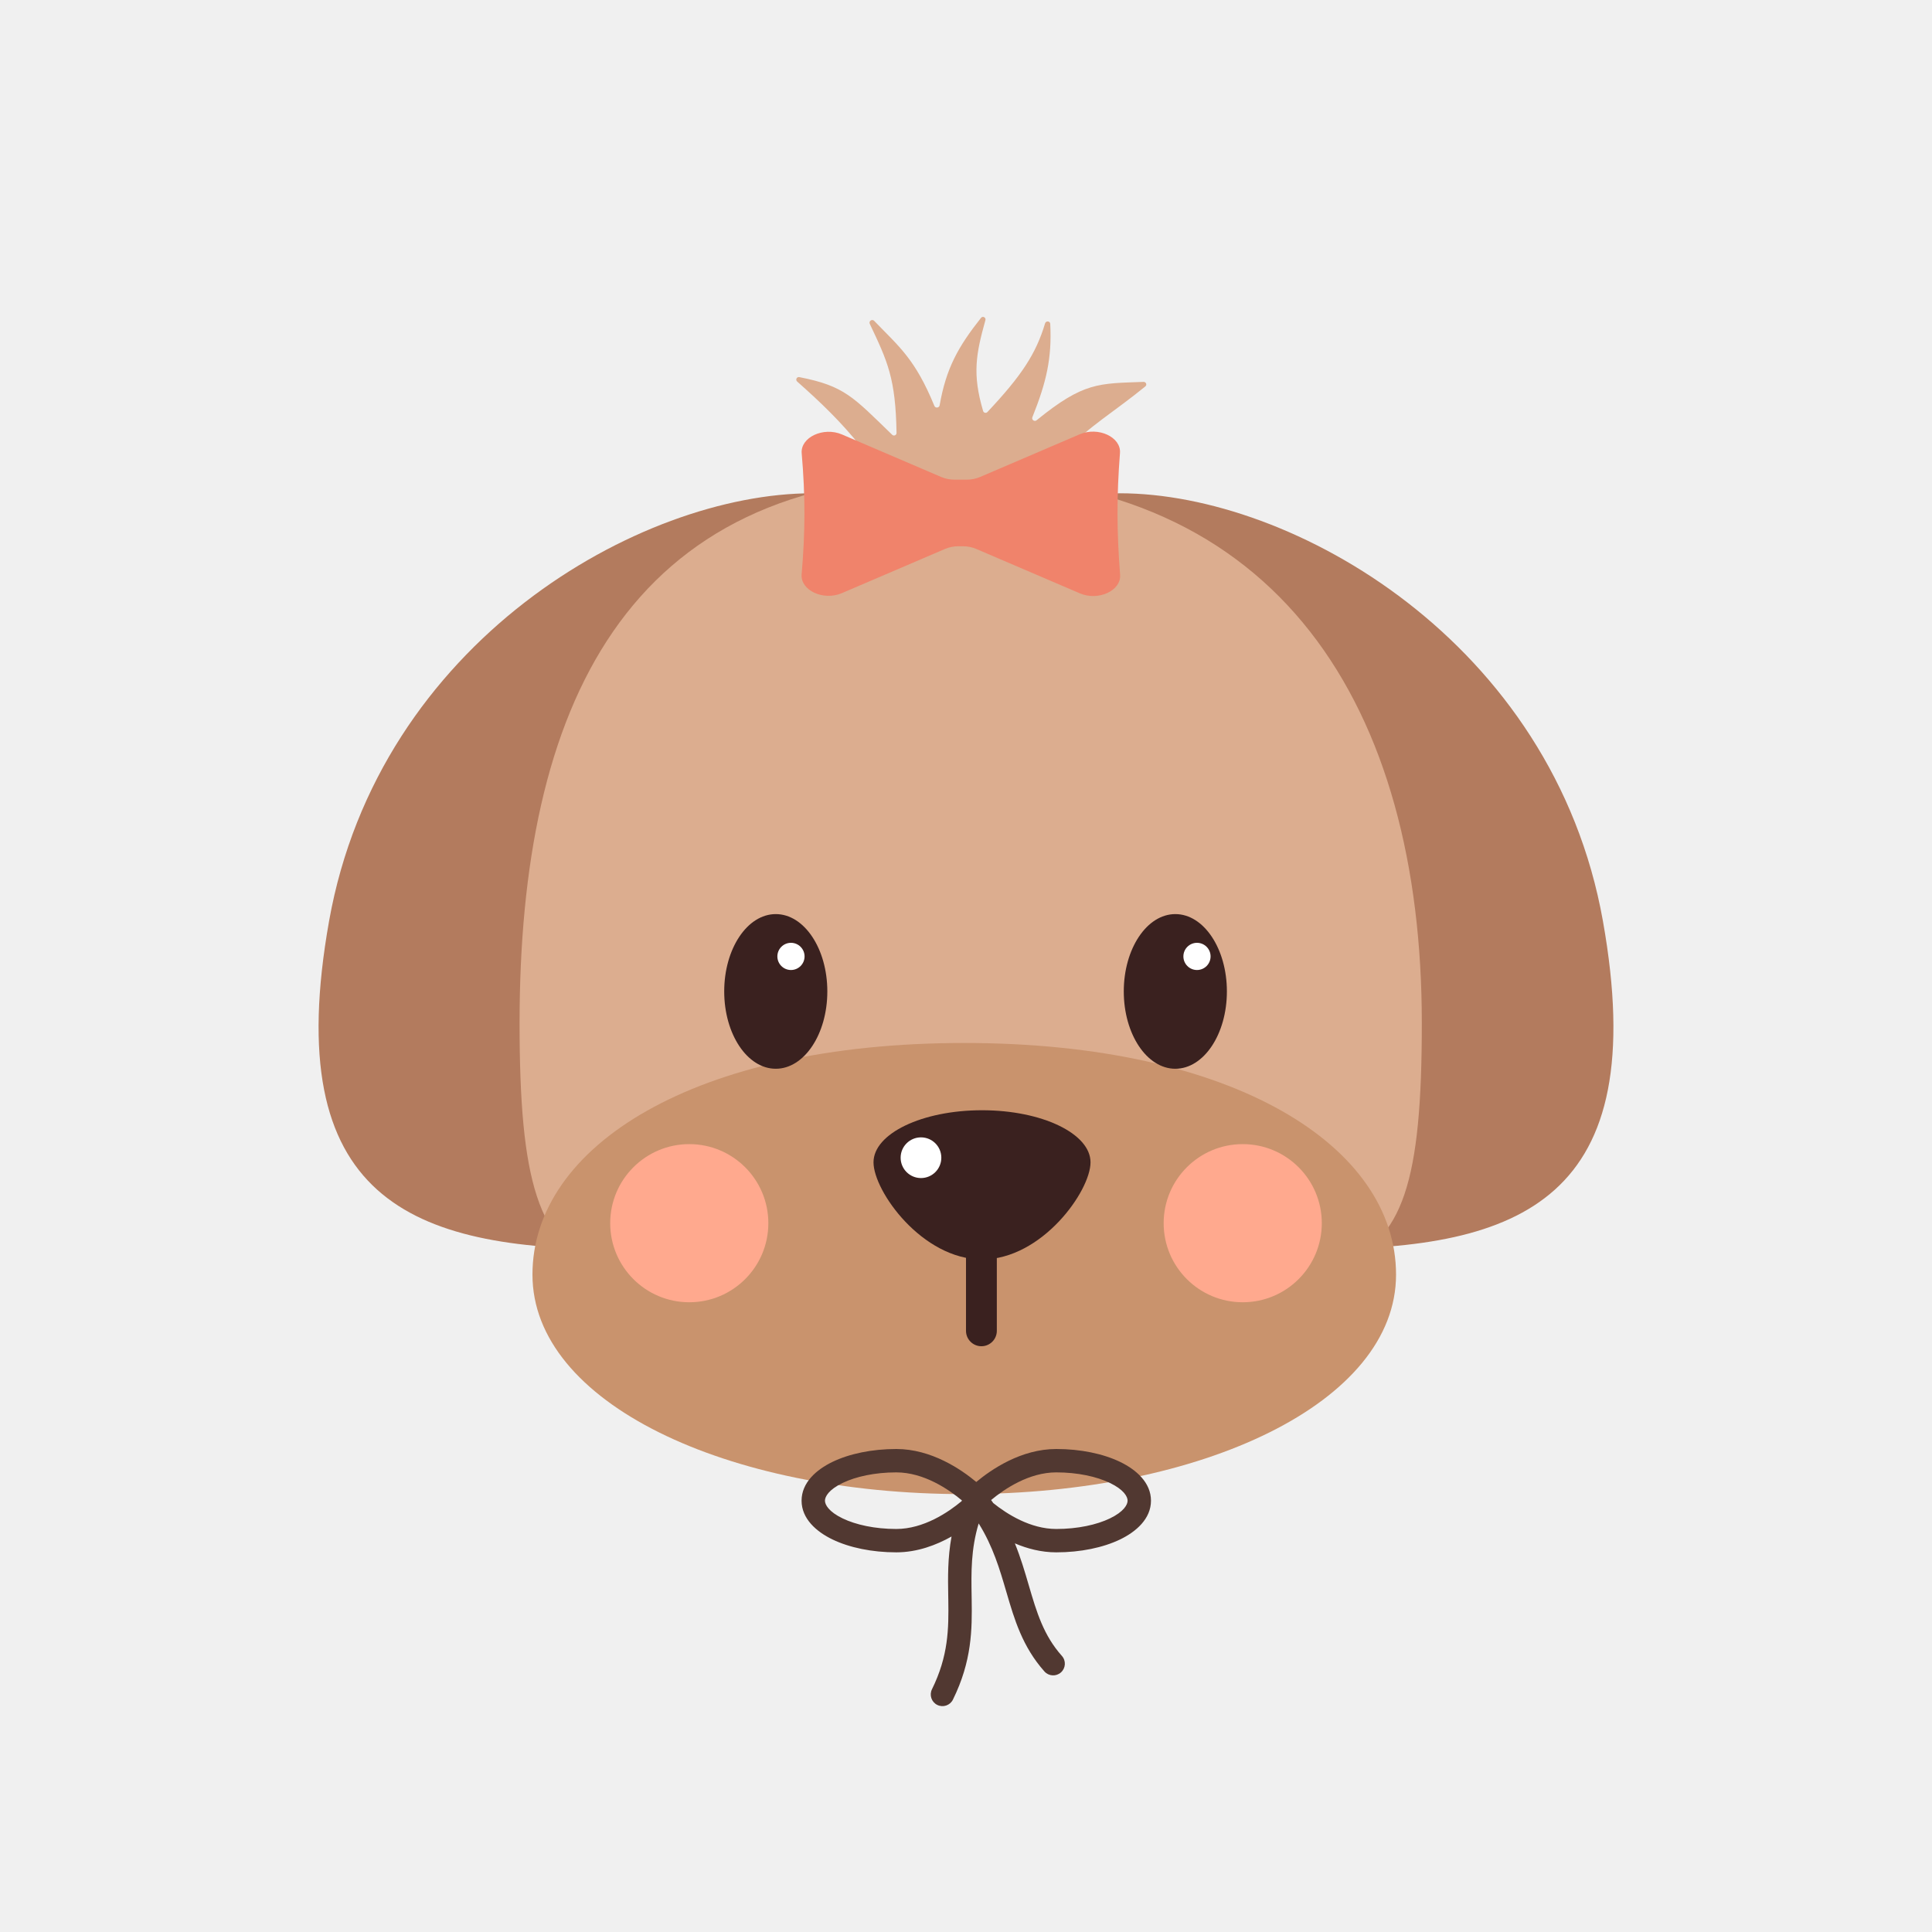
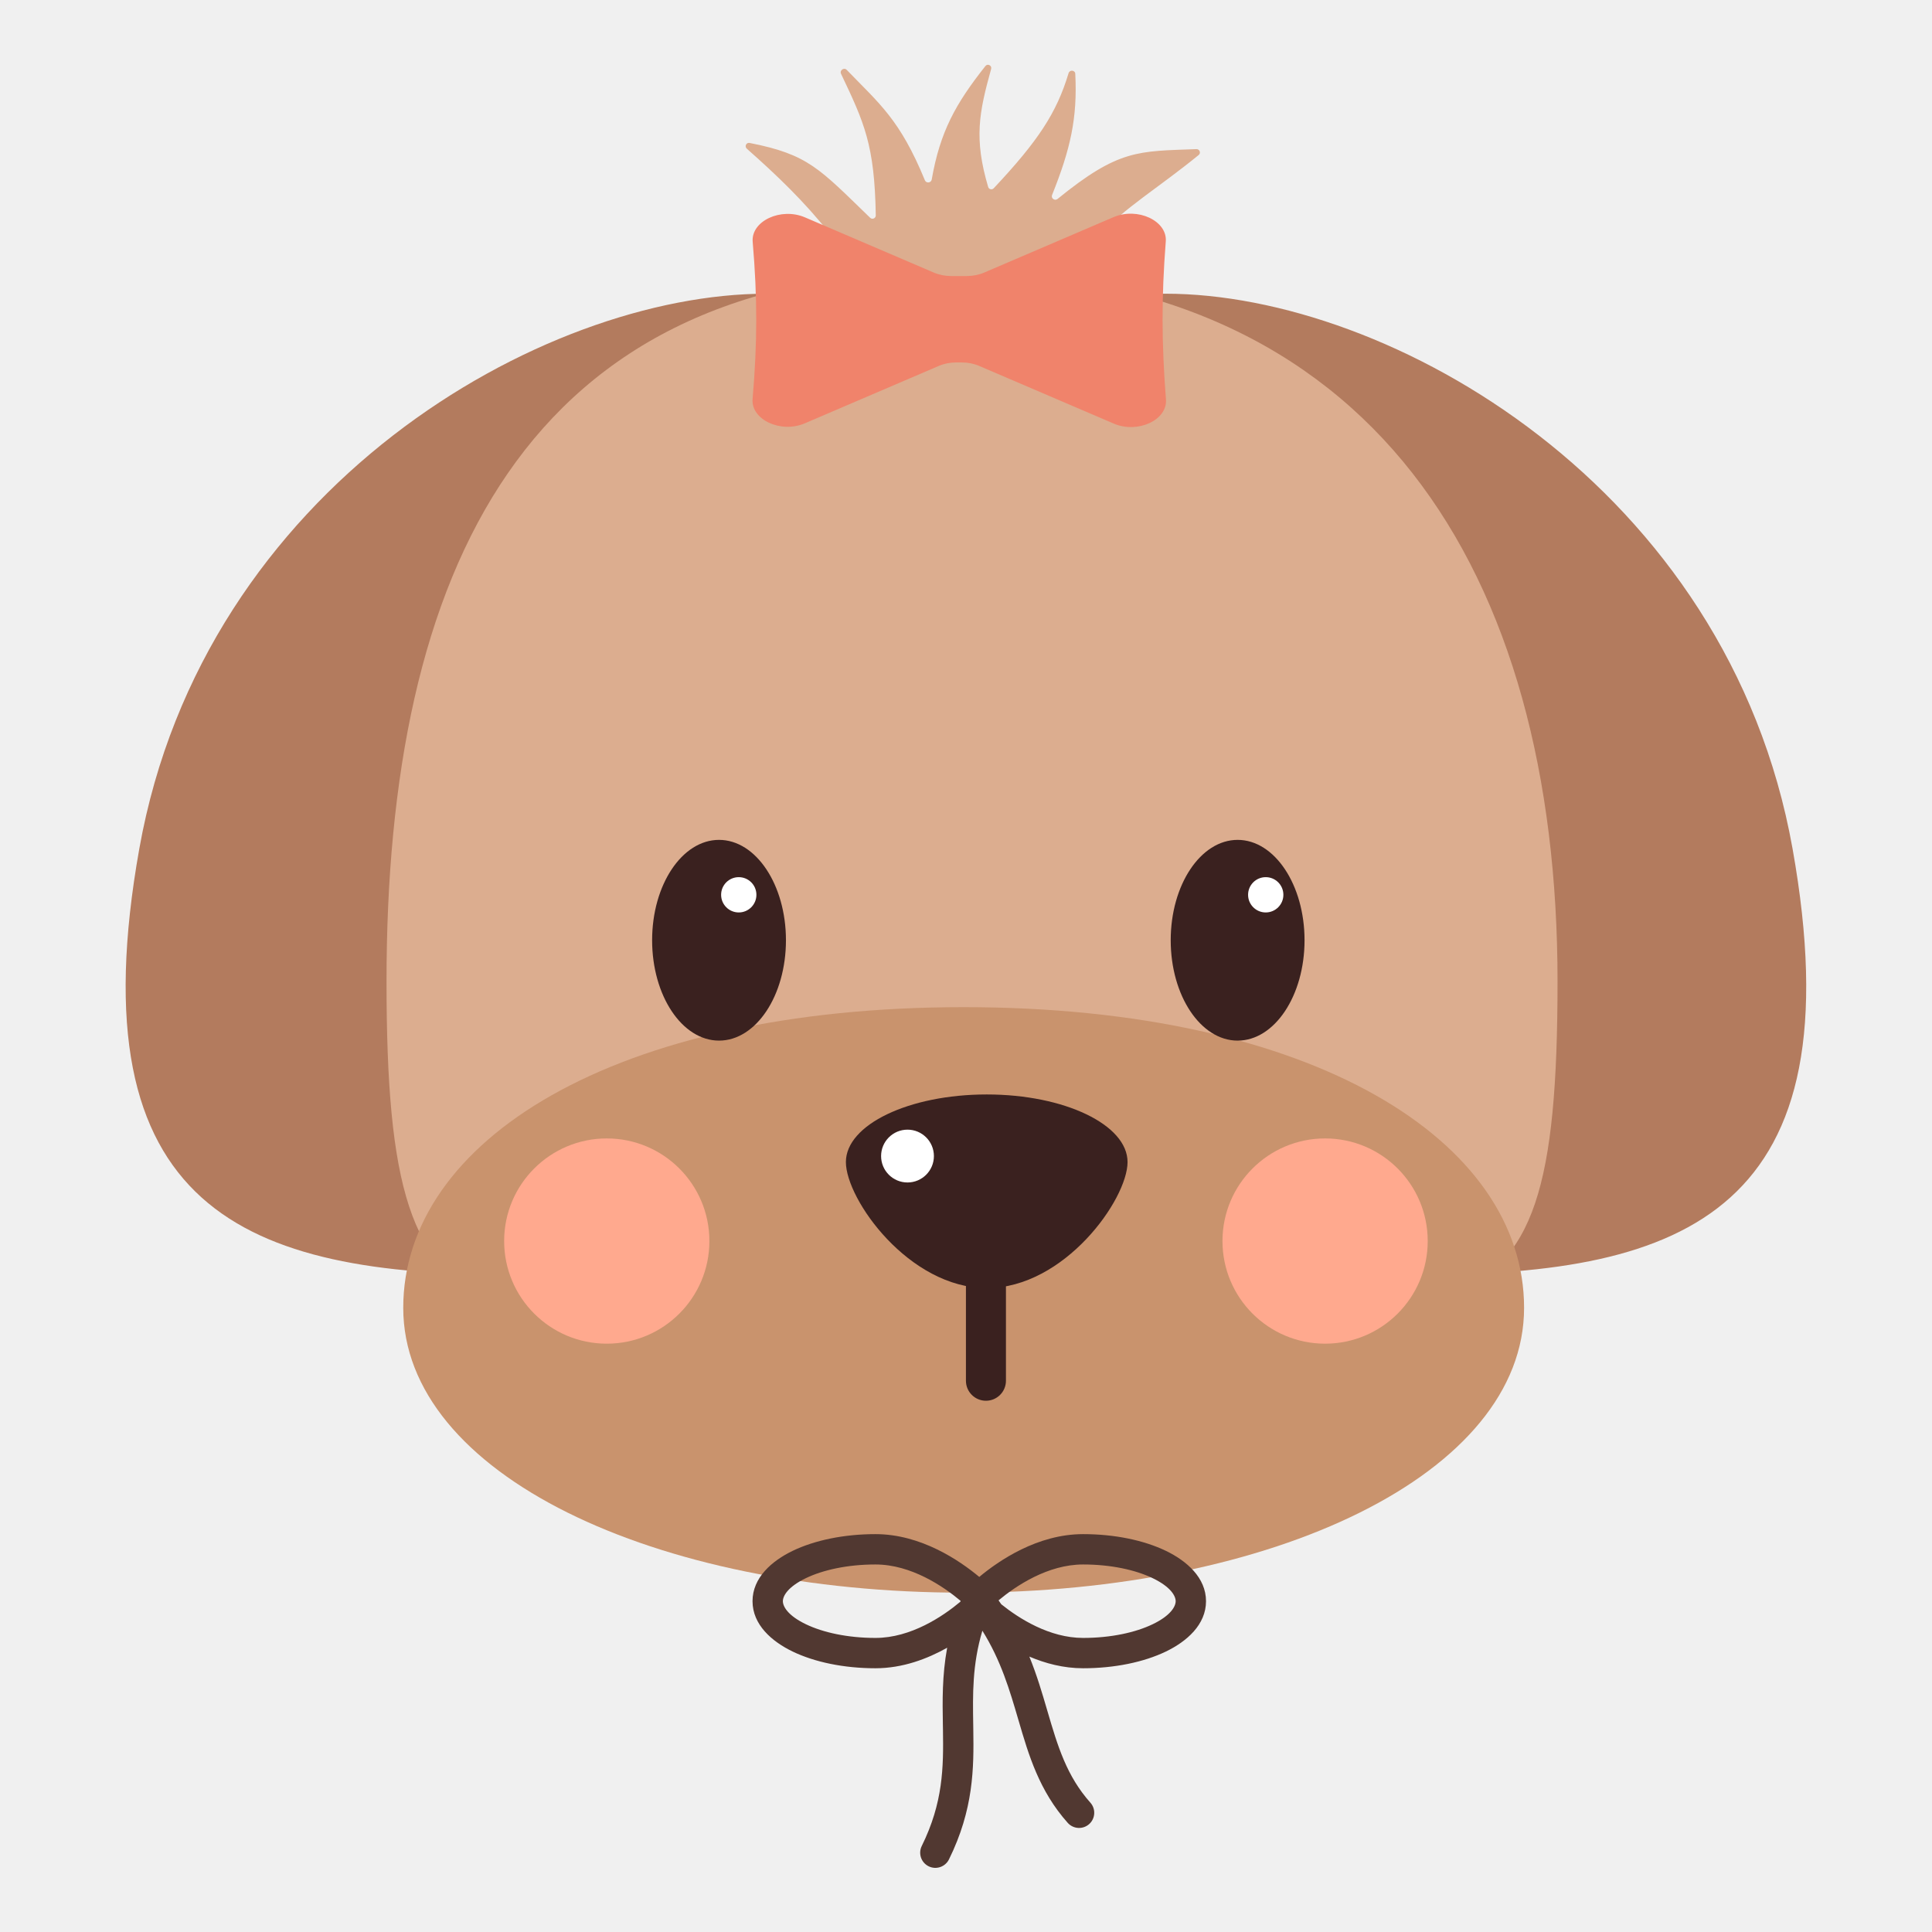
- <svg xmlns="http://www.w3.org/2000/svg" width="800px" height="800px" viewBox="-10 0 188 188" fill="none">
+ <svg xmlns="http://www.w3.org/2000/svg" width="800px" height="800px" viewBox="11.58 25.98 144.85 144.85" fill="none">
  <path d="M77.339 91.412C77.339 108.727 70.068 121.559 50.017 121.559C29.966 121.559 17.186 116.735 22.026 89.603C26.866 62.471 52.24 48 69.042 48C85.844 48 77.339 74.096 77.339 91.412Z" fill="#B37B5E" />
  <path d="M90.661 91.412C90.661 108.727 97.932 121.559 117.983 121.559C138.034 121.559 150.814 116.735 145.974 89.603C141.134 62.471 115.76 48 98.958 48C82.156 48 90.661 74.096 90.661 91.412Z" fill="#B37B5E" />
  <path d="M67.571 37.127C72.128 41.155 75.708 44.94 79.139 52.428C79.18 52.517 79.27 52.576 79.368 52.576H91.774C91.933 52.576 92.05 52.425 92.021 52.269C90.49 44.105 95.638 42.365 101.452 37.6C101.637 37.449 101.518 37.151 101.279 37.16C96.913 37.329 95.469 37.154 90.866 40.898C90.662 41.064 90.36 40.846 90.458 40.601C91.835 37.16 92.367 34.844 92.198 31.512C92.183 31.229 91.777 31.195 91.695 31.466C90.802 34.448 89.395 36.569 86.085 40.093C85.955 40.233 85.722 40.18 85.667 39.997C84.595 36.382 84.977 34.438 85.889 31.153C85.962 30.892 85.629 30.719 85.46 30.932C83.238 33.74 82.066 35.83 81.434 39.443C81.389 39.699 81.022 39.738 80.924 39.498C79.047 34.93 77.515 33.76 75.062 31.219C74.862 31.012 74.511 31.251 74.635 31.512C76.379 35.185 77.151 36.829 77.241 42.127C77.245 42.349 76.979 42.463 76.82 42.309C73.008 38.622 72.183 37.558 67.78 36.697C67.531 36.648 67.381 36.959 67.571 37.127Z" fill="#DCAD8F" />
  <path d="M128.355 99.558C128.355 130.178 121.237 123.338 84.457 124.067C47.678 124.797 40.559 130.178 40.559 99.558C40.559 68.939 50.796 46.305 82.677 46.305C114.559 46.305 128.355 68.939 128.355 99.558Z" fill="#DCAD8F" />
  <path d="M125.847 124.033C125.847 136.483 107.035 145.389 83.83 145.389C60.625 145.389 41.813 136.483 41.813 124.033C41.813 111.583 57.491 101.491 83.83 101.491C110.169 101.491 125.847 111.583 125.847 124.033Z" fill="#C9936D" />
  <ellipse cx="65.489" cy="96.474" rx="5.017" ry="7.525" fill="#3A211F" />
  <circle cx="66.968" cy="93.067" r="1.323" fill="white" />
  <ellipse rx="5.017" ry="7.525" transform="matrix(-1 0 0 1 104.37 96.4741)" fill="#3A211F" />
  <circle r="1.323" transform="matrix(-1 0 0 1 106.477 93.067)" fill="white" />
  <circle cx="57.072" cy="119.027" r="7.694" fill="#FFA98E" />
  <circle cx="110.928" cy="119.027" r="7.694" fill="#FFA98E" />
  <rect x="84" y="118" width="3" height="13" rx="1.5" fill="#3A211F" />
  <path d="M96.117 113.104C96.117 110.305 91.39 108.036 85.559 108.036C79.727 108.036 75 110.305 75 113.104C75 115.903 79.727 122.554 85.559 122.554C91.39 122.554 96.117 115.903 96.117 113.104Z" fill="#3A211F" />
  <circle cx="79.619" cy="112.655" r="1.98" fill="white" />
  <path d="M85.362 46.418C84.969 46.587 84.522 46.675 84.068 46.675H82.889C82.436 46.675 81.989 46.587 81.596 46.418L71.932 42.277C70.121 41.501 67.879 42.56 68.012 44.109C68.372 48.334 68.365 51.665 68.005 55.891C67.874 57.438 70.113 58.494 71.922 57.718L81.974 53.411C82.367 53.243 82.813 53.154 83.267 53.154H83.691C84.145 53.154 84.591 53.243 84.984 53.411L95.085 57.739C96.884 58.511 99.114 57.47 98.996 55.931C98.669 51.675 98.654 48.331 98.983 44.078C99.103 42.535 96.868 41.488 95.064 42.261L85.362 46.418Z" fill="#F0836B" />
  <path fill-rule="evenodd" clip-rule="evenodd" d="M77.218 151.056C79.261 151.056 81.117 150.347 82.593 149.516C82.209 151.616 82.241 153.502 82.271 155.284L82.278 155.678C82.322 158.51 82.289 161.132 80.688 164.381C80.41 164.944 80.641 165.626 81.205 165.904C81.768 166.182 82.45 165.95 82.728 165.387C84.58 161.63 84.598 158.55 84.552 155.642L84.547 155.307C84.509 152.988 84.473 150.788 85.233 148.241C86.63 150.484 87.278 152.689 87.928 154.912L87.946 154.971C88.702 157.555 89.487 160.24 91.633 162.648C92.051 163.117 92.77 163.158 93.239 162.74C93.708 162.322 93.749 161.603 93.331 161.134C91.555 159.141 90.886 156.92 90.112 154.273L90.092 154.206C89.72 152.935 89.325 151.583 88.755 150.182C89.954 150.693 91.32 151.056 92.782 151.056C95.146 151.056 97.342 150.597 98.989 149.804C100.556 149.05 102 147.788 102 146.028C102 144.268 100.556 143.007 98.989 142.252C97.342 141.459 95.146 141 92.782 141C89.363 141 86.467 142.986 85 144.208C83.533 142.986 80.637 141 77.218 141C74.854 141 72.658 141.459 71.011 142.252C69.444 143.007 68 144.268 68 146.028C68 147.788 69.444 149.05 71.011 149.804C72.658 150.597 74.854 151.056 77.218 151.056ZM71.998 144.302C70.639 144.956 70.275 145.639 70.275 146.028C70.275 146.417 70.639 147.101 71.998 147.755C73.275 148.37 75.119 148.782 77.218 148.782C79.881 148.782 82.285 147.154 83.578 146.071L83.604 146.006C82.317 144.924 79.899 143.275 77.218 143.275C75.119 143.275 73.275 143.687 71.998 144.302ZM86.653 146.261C86.585 146.163 86.516 146.064 86.445 145.966C87.743 144.883 90.134 143.275 92.782 143.275C94.881 143.275 96.725 143.687 98.002 144.302C99.361 144.956 99.725 145.639 99.725 146.028C99.725 146.417 99.361 147.101 98.002 147.755C96.725 148.37 94.881 148.782 92.782 148.782C90.27 148.782 87.989 147.334 86.653 146.261Z" fill="#513831" />
</svg>
